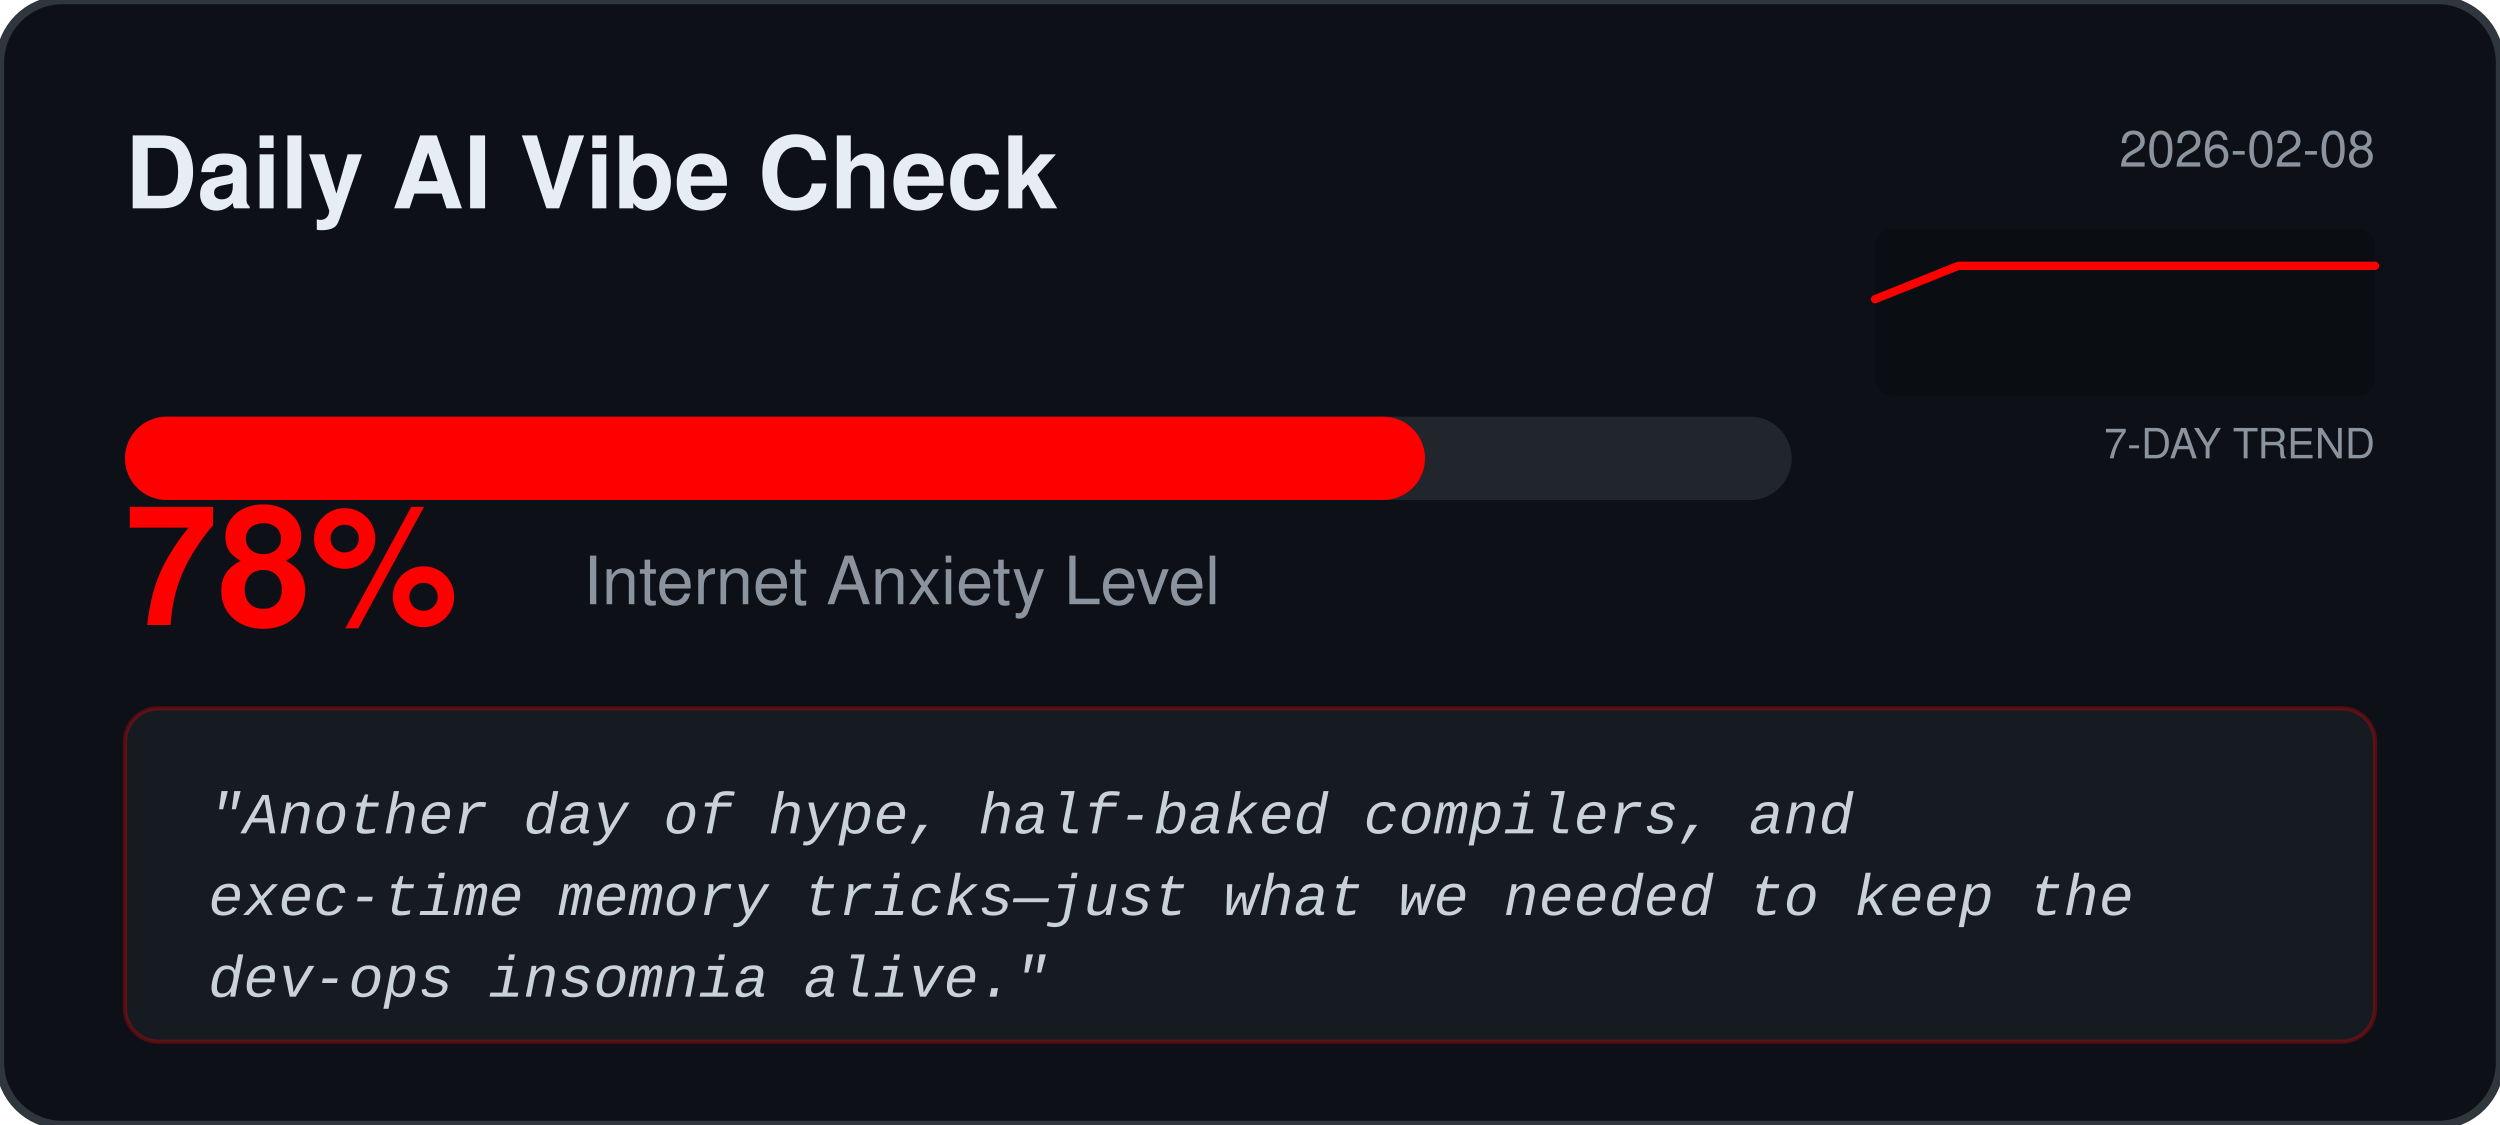
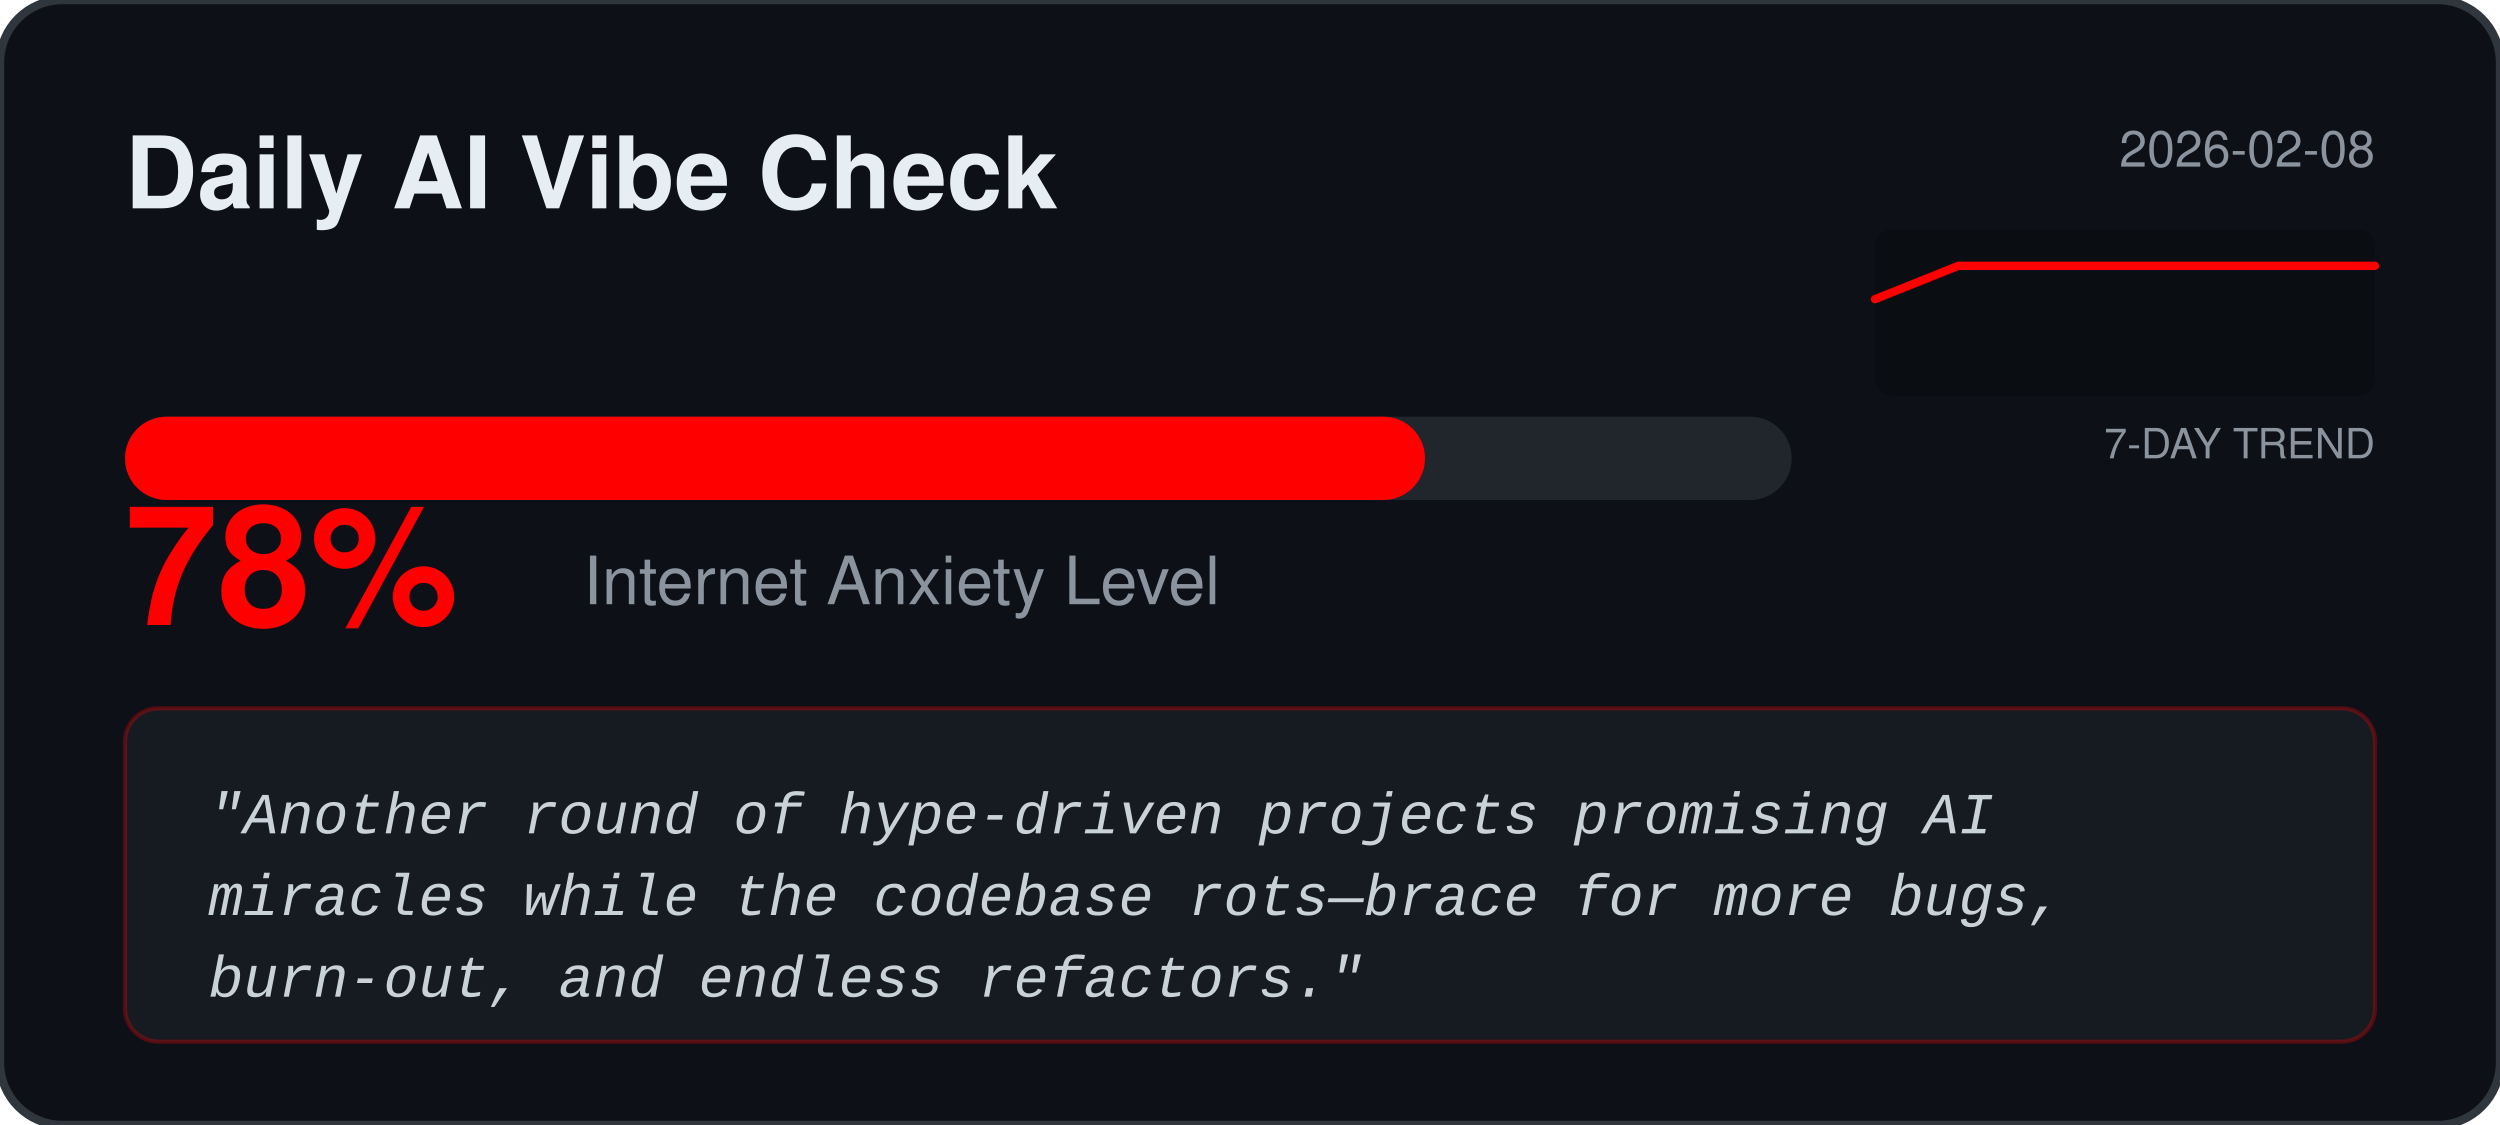
<svg xmlns="http://www.w3.org/2000/svg" width="600" height="270" viewBox="0 0 600 270" fill="none">
  <rect width="600" height="270" rx="15" fill="#0D1117" stroke="#30363D" stroke-width="2" />
  <text x="30" y="50" fill="#E6EDF3" font-family="Segoe UI, Helvetica, sans-serif" font-weight="bold" font-size="24">Daily AI Vibe Check</text>
  <text x="570" y="40" fill="#8B949E" font-family="Segoe UI, Helvetica, sans-serif" font-size="12" text-anchor="end">2026-02-08</text>
  <rect x="450" y="55" width="120" height="40" fill="#000000" fill-opacity="0.2" rx="4" />
  <text x="570" y="110" fill="#8B949E" font-family="Segoe UI, Helvetica, sans-serif" font-size="10" text-anchor="end">7-DAY TREND</text>
  <polyline points="450.0,71.8 470.0,63.8 490.0,63.8 510.0,63.8 530.0,63.8 550.0,63.8 570.0,63.8" fill="none" stroke="#FF0000" stroke-width="2" stroke-linecap="round" stroke-linejoin="round" />
  <rect x="30" y="100" width="400" height="20" rx="10" fill="#21262D" />
  <rect x="30" y="100" width="312.0" height="20" rx="10" fill="#FF0000" />
  <text x="30" y="150" fill="#FF0000" font-family="Segoe UI, Helvetica, sans-serif" font-weight="bold" font-size="40">78%</text>
  <text x="140" y="145" fill="#8B949E" font-family="Segoe UI, Helvetica, sans-serif" font-size="16">Internet Anxiety Level</text>
  <rect x="30" y="170" width="540" height="80" rx="8" fill="#161B22" stroke="#FF0000" stroke-opacity="0.3" />
  <text x="50" y="200" fill="#C9D1D9" font-family="Courier New, monospace" font-size="14" font-style="italic">
-     <tspan x="50" dy="0">"Another day of hype, half‑baked compilers, and</tspan>
-     <tspan x="50" dy="1.4em">exec‑time memory tricks—just what we needed to keep the</tspan>
-     <tspan x="50" dy="1.4em">dev‑ops insomnia alive."</tspan>
+     <tspan x="50" dy="0">"Another round of hype‑driven projects promising AI</tspan>
+     <tspan x="50" dy="1.4em">miracles while the codebase rots—brace for more bugs,</tspan>
+     <tspan x="50" dy="1.4em">burn‑out, and endless refactors."</tspan>
  </text>
</svg>
